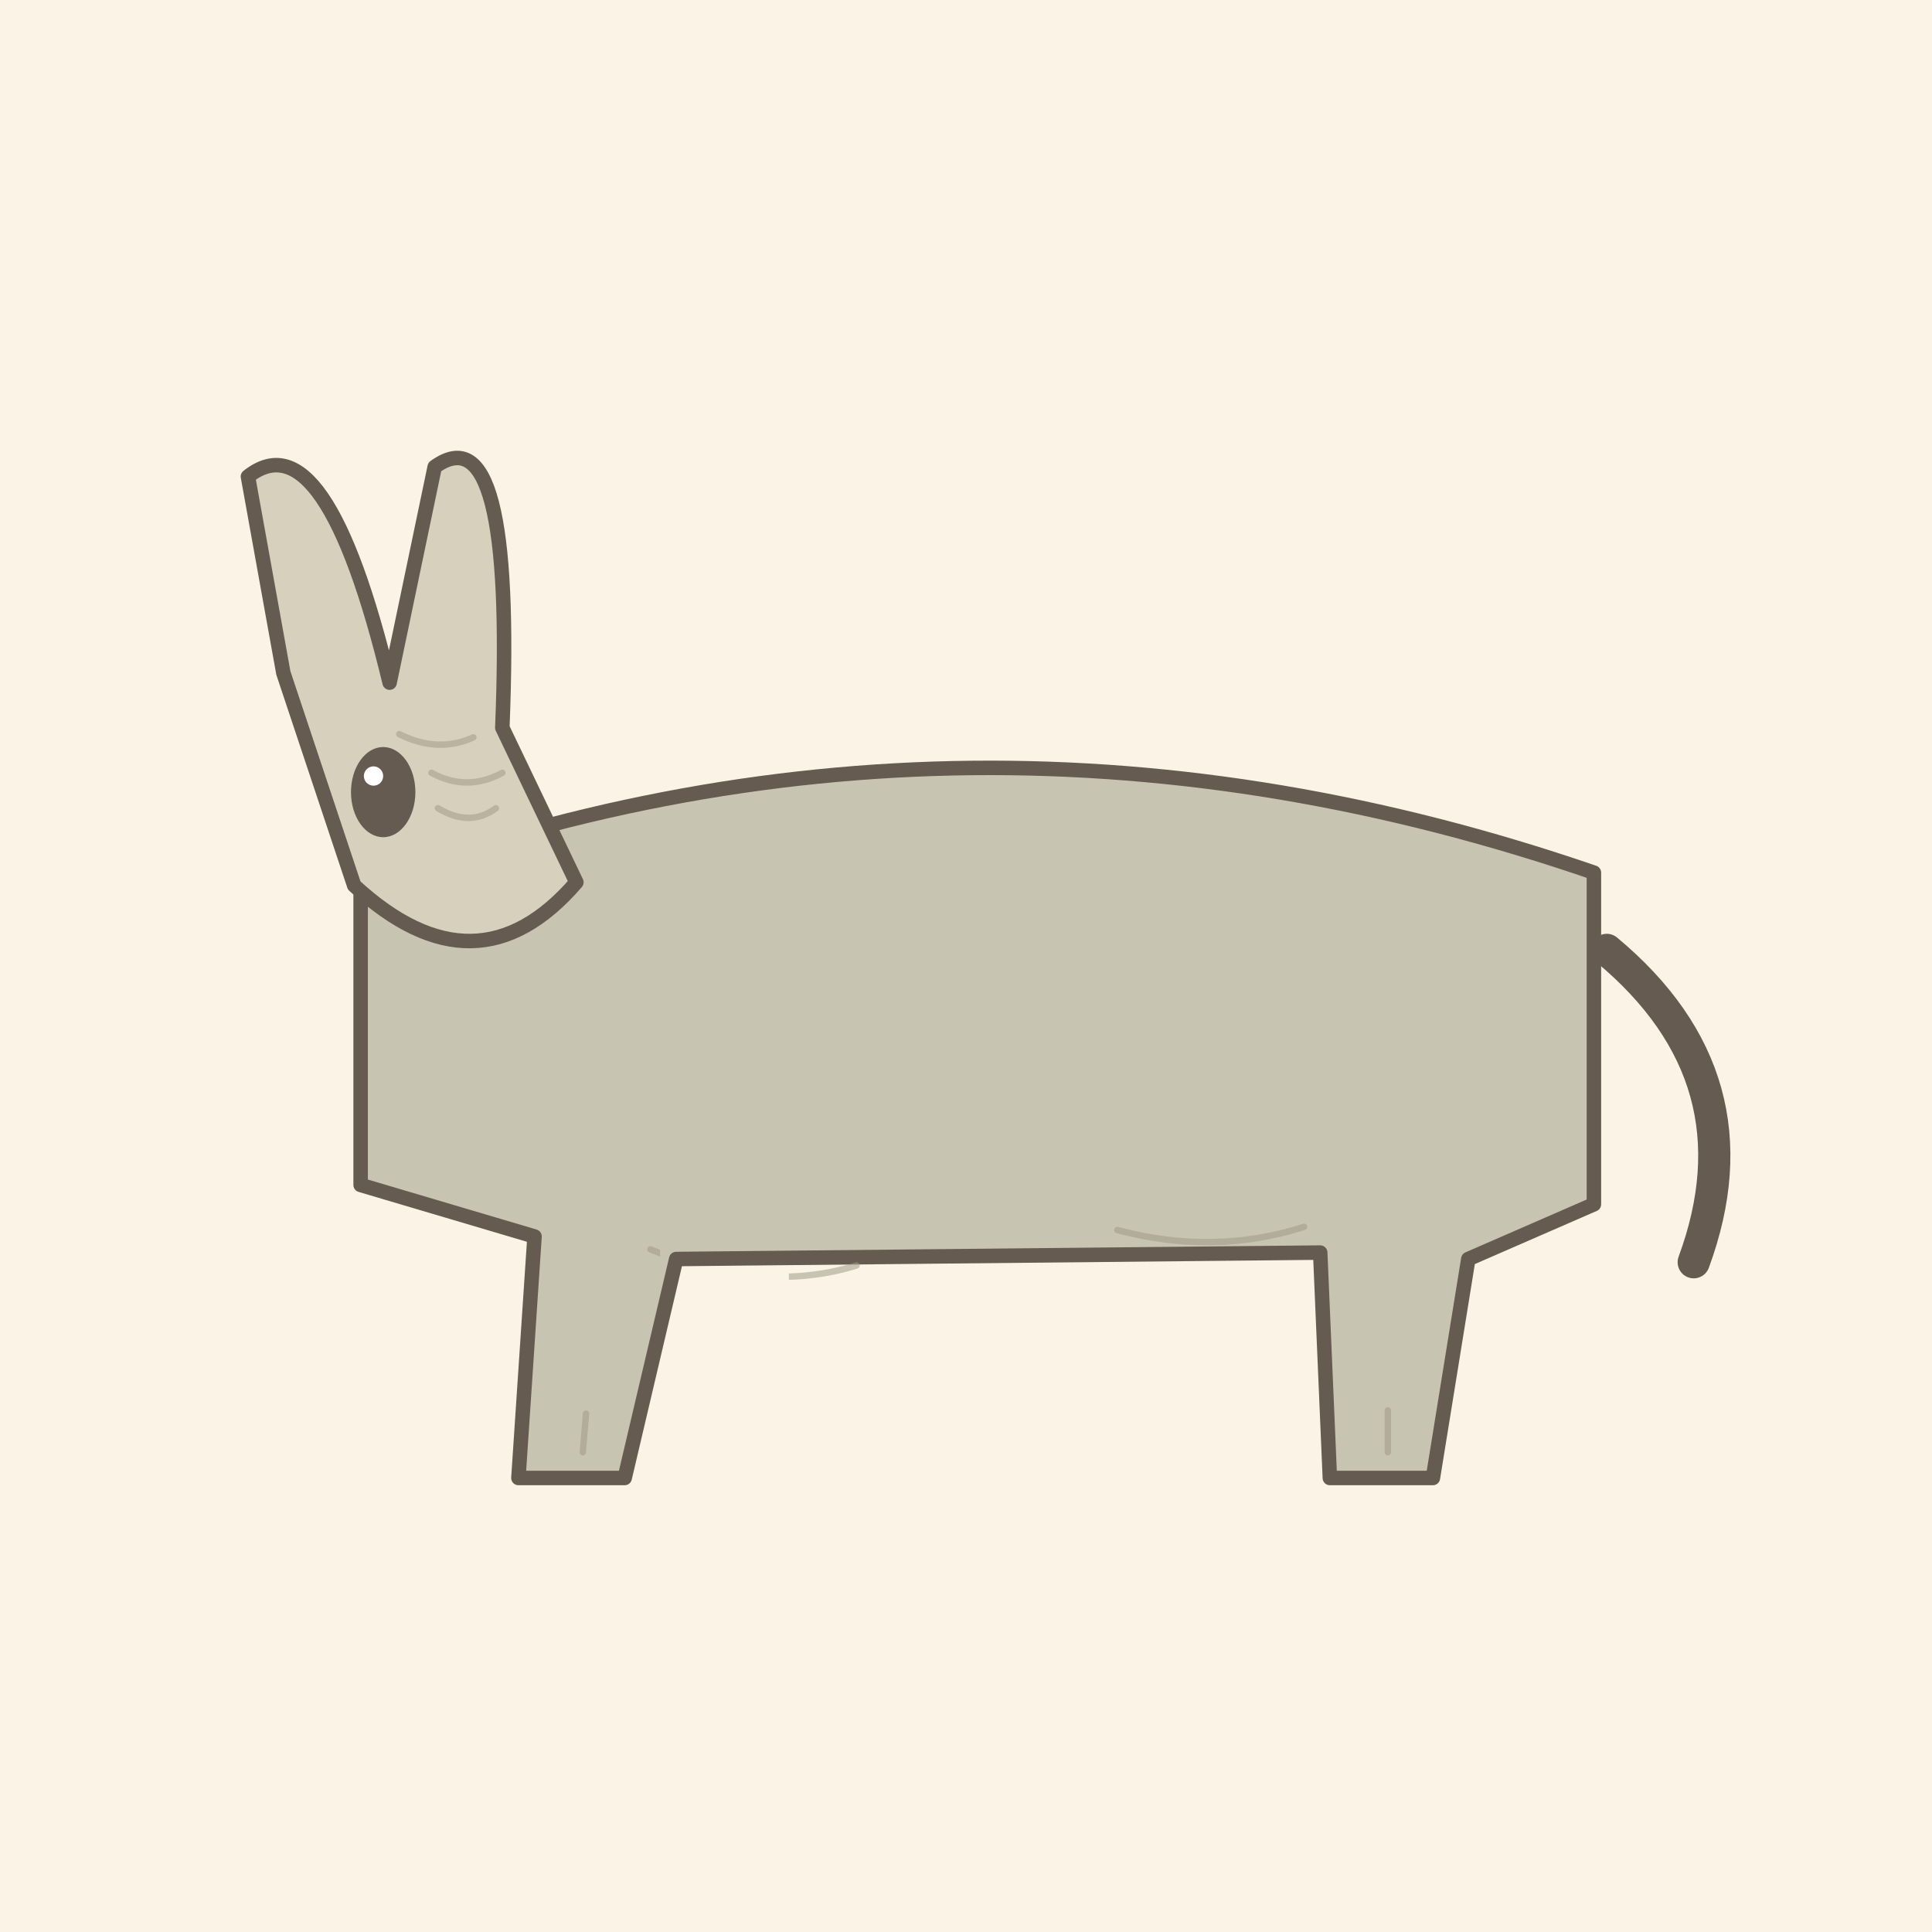
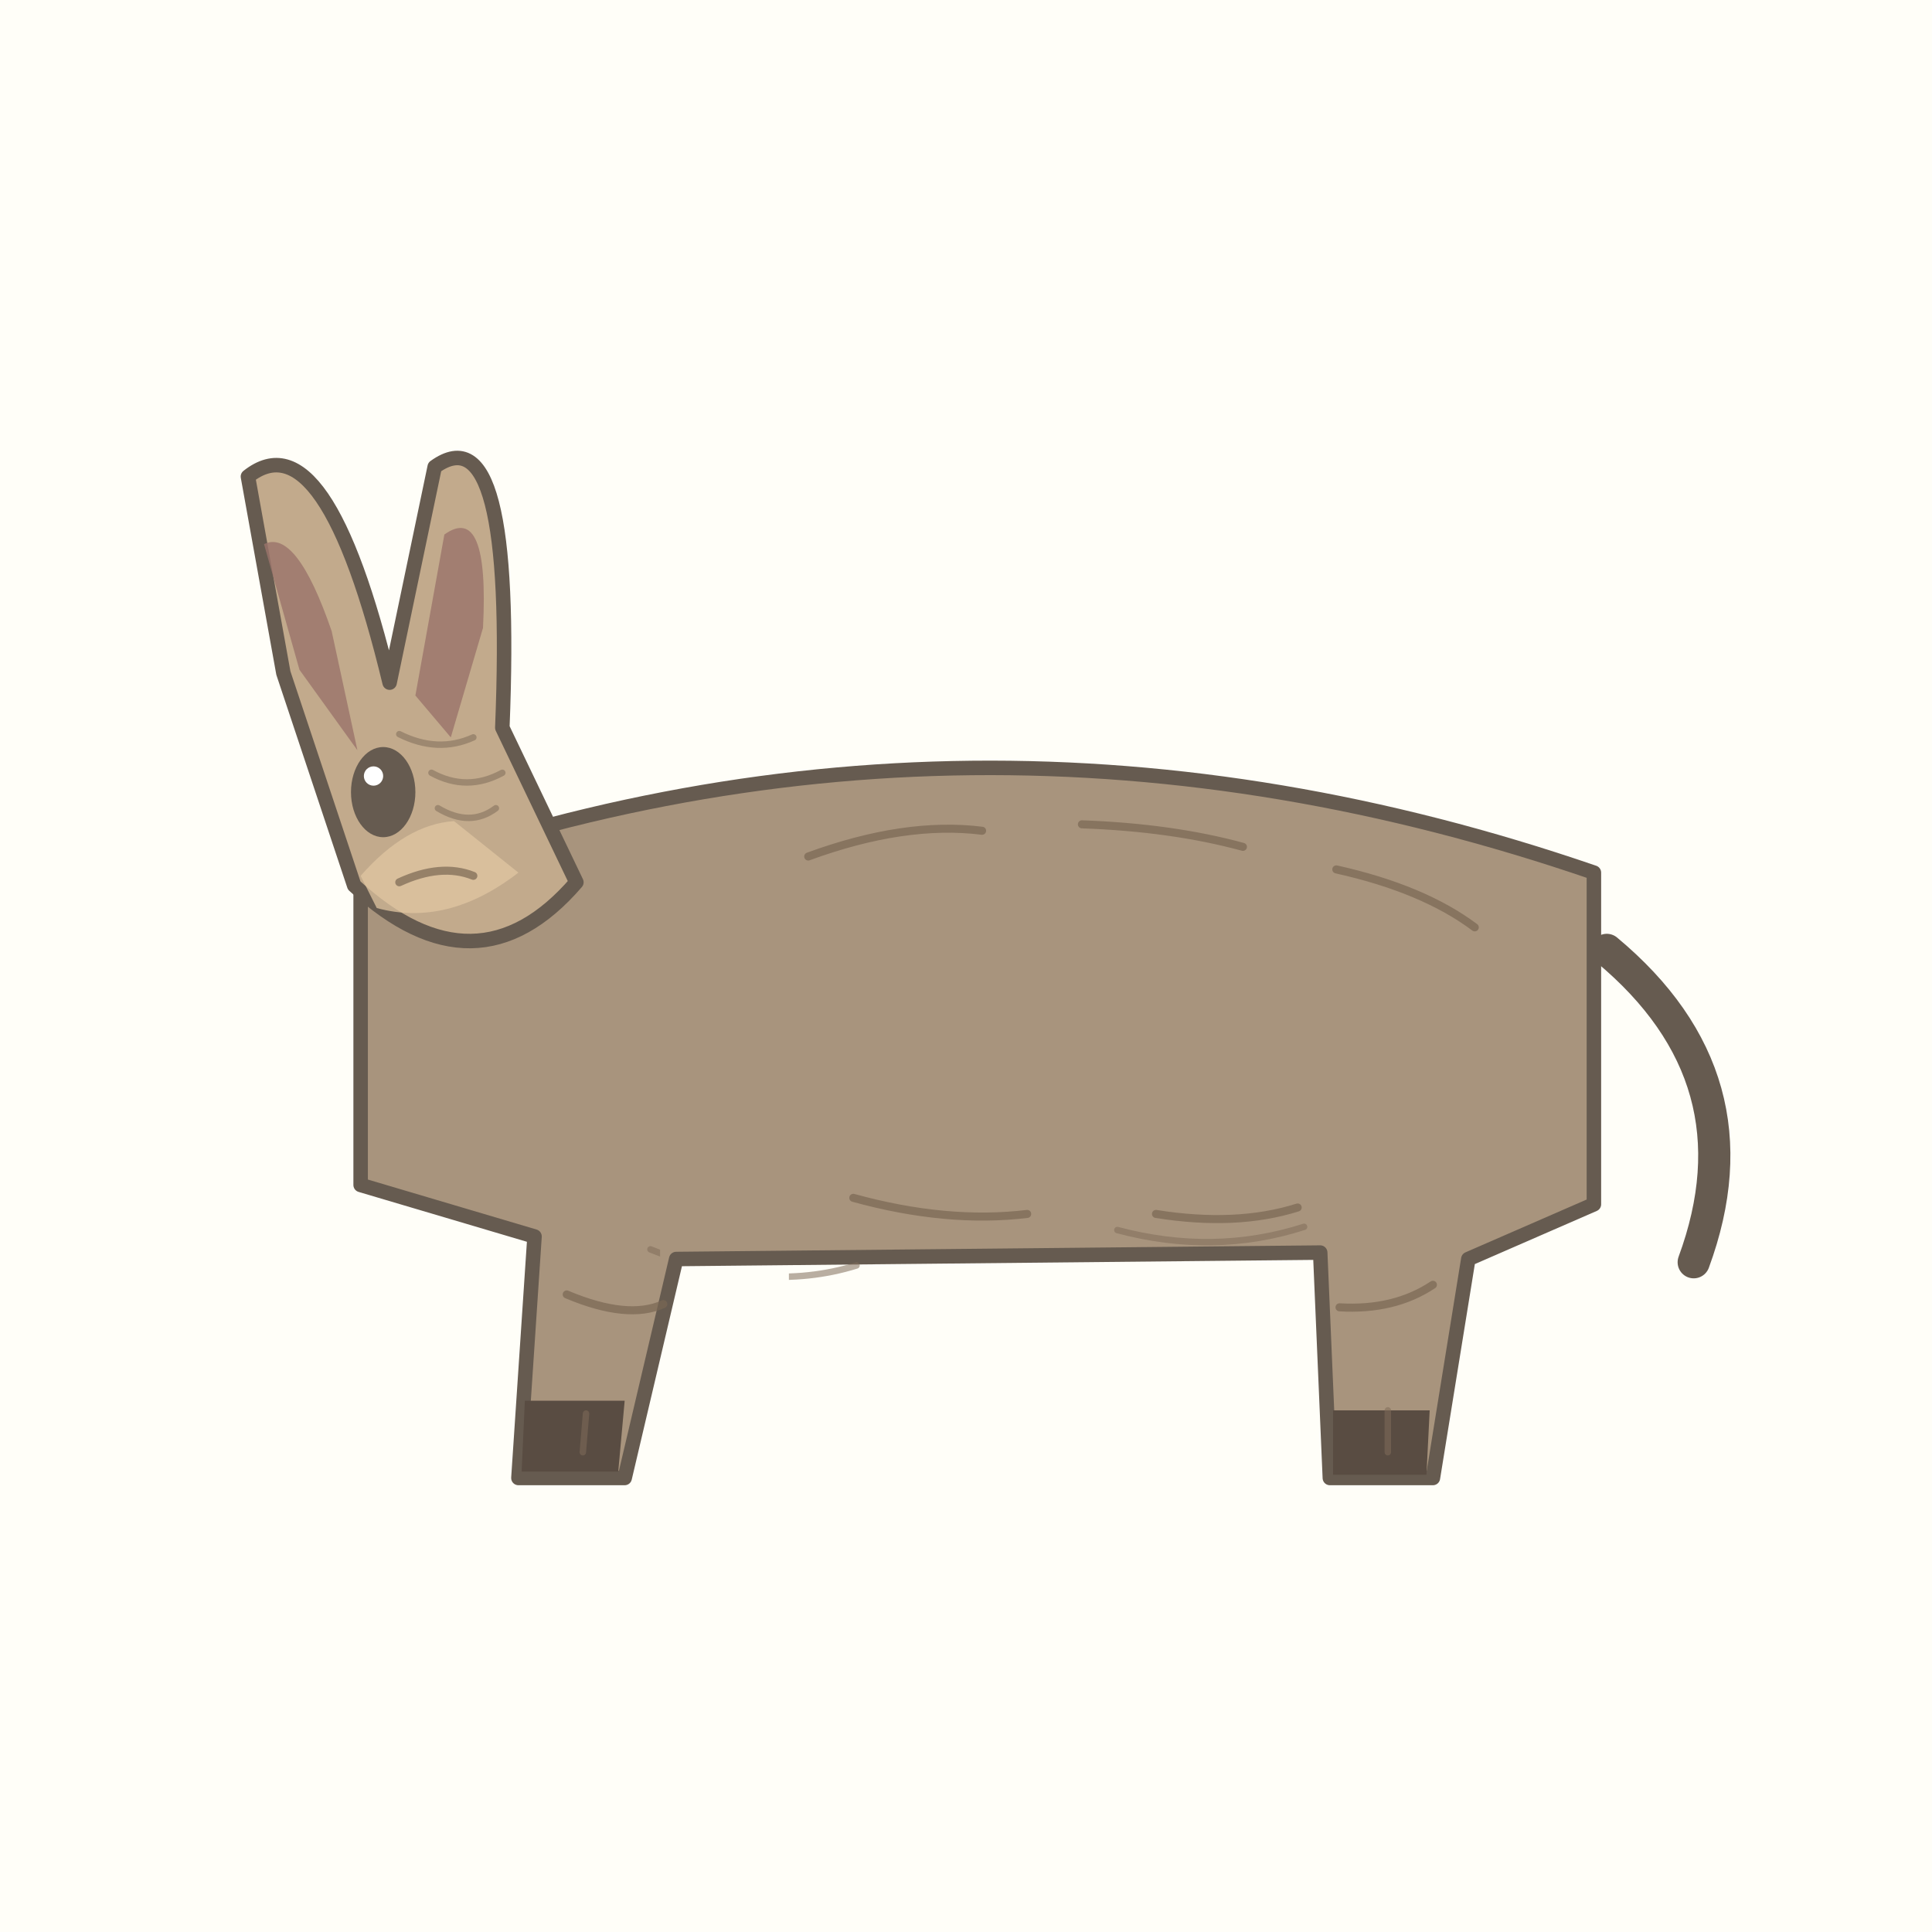
<svg xmlns="http://www.w3.org/2000/svg" width="600" height="600" viewBox="0 0 600 600" data-full-animal="donkey" data-illustration="incomplete">
-   <rect width="600" height="600" rx="0" fill="#fbf4e6" />
+   <rect width="600" height="600" rx="0" fill="#fffef8" />
  <defs>
    <mask id="detail-mask">
      <rect width="600" height="600" fill="white" />
      <rect x="135" y="305" width="340" height="40" fill="black" />
      <rect x="205" y="225" width="40" height="200" fill="black" />
    </mask>
  </defs>
  <g transform="translate(0 100) scale(1)">
-     <path d="M112 175Q300 104 495 171L495 274L456 291L445 359L413 359L410 289L210 291L194 359L161 359L166 284L112 268Z" fill="#c8c4b2" stroke="#665b50" stroke-width="4.5" stroke-linecap="round" stroke-linejoin="round" />
-     <path d="M110 175L88 109L77 48Q101 29 121 112L135 45Q160 27 156 126L179 174Q148 210 110 175Z" fill="#d6d0bc" stroke="#665b50" stroke-width="4.5" stroke-linecap="round" stroke-linejoin="round" />
+     <path d="M112 175Q300 104 495 171L495 274L456 291L445 359L413 359L410 289L210 291L194 359L161 359L166 284L112 268Z" fill="#a8947d" stroke="#665b50" stroke-width="4.5" stroke-linecap="round" stroke-linejoin="round" />
+     <path d="M110 175L88 109L77 48Q101 29 121 112L135 45Q160 27 156 126L179 174Q148 210 110 175Z" fill="#c2aa8c" stroke="#665b50" stroke-width="4.5" stroke-linecap="round" stroke-linejoin="round" />
    <ellipse cx="119" cy="146" rx="10" ry="14" fill="#665b50" />
    <circle cx="116" cy="141" r="3" fill="white" />
    <path d="M499 195Q547 235 526 292" fill="none" stroke="#665b50" stroke-width="10" stroke-linecap="round" stroke-linejoin="round" />
  </g>
+   <g transform="translate(0 100)">
+     <path d="M82 69q10-5 21 27l8 37-18-25Z M138 66q14-10 12 29l-10 34-11-13Z" fill="#9b746b" opacity=".82" />
+     <path d="M112 172q14-16 29-17l20 16q-22 17-44 11Z" fill="#e0c6a2" opacity=".75" />
+     <path d="M163 335h31l-2 22h-30Z M414 338h30l-1 20h-29Z" fill="#594c42" />
+     <g fill="none" stroke="#796653" stroke-width="2.5" stroke-linecap="round" opacity=".7">
+       <path d="M251 166q30-11 54-8m31-2q28 1 50 7m29 7q27 6 43 18M265 272q29 8 54 5m40 0q25 4 44-2M176 302q19 8 30 3m210 1q17 1 29-7M124 174q13-6 23-2" />
+     </g>
+   </g>
  <g mask="url(#detail-mask)" data-coat-details="donkey">
-     <path d="M124 228q12 6 23 1M134 240q11 6 22 0M136 251q10 6 18 0M202 388q35 14 64 5M347 382q30 8 58 -1M182 439l-1 12M431 438v13" fill="none" stroke="#a19b89" stroke-width="2" stroke-linecap="round" opacity=".55" />
+     <path d="M124 228q12 6 23 1M134 240q11 6 22 0M136 251q10 6 18 0M202 388q35 14 64 5M347 382q30 8 58 -1M182 439l-1 12M431 438v13" fill="none" stroke="#7f6c59" stroke-width="2" stroke-linecap="round" opacity=".55" />
  </g>
</svg>
